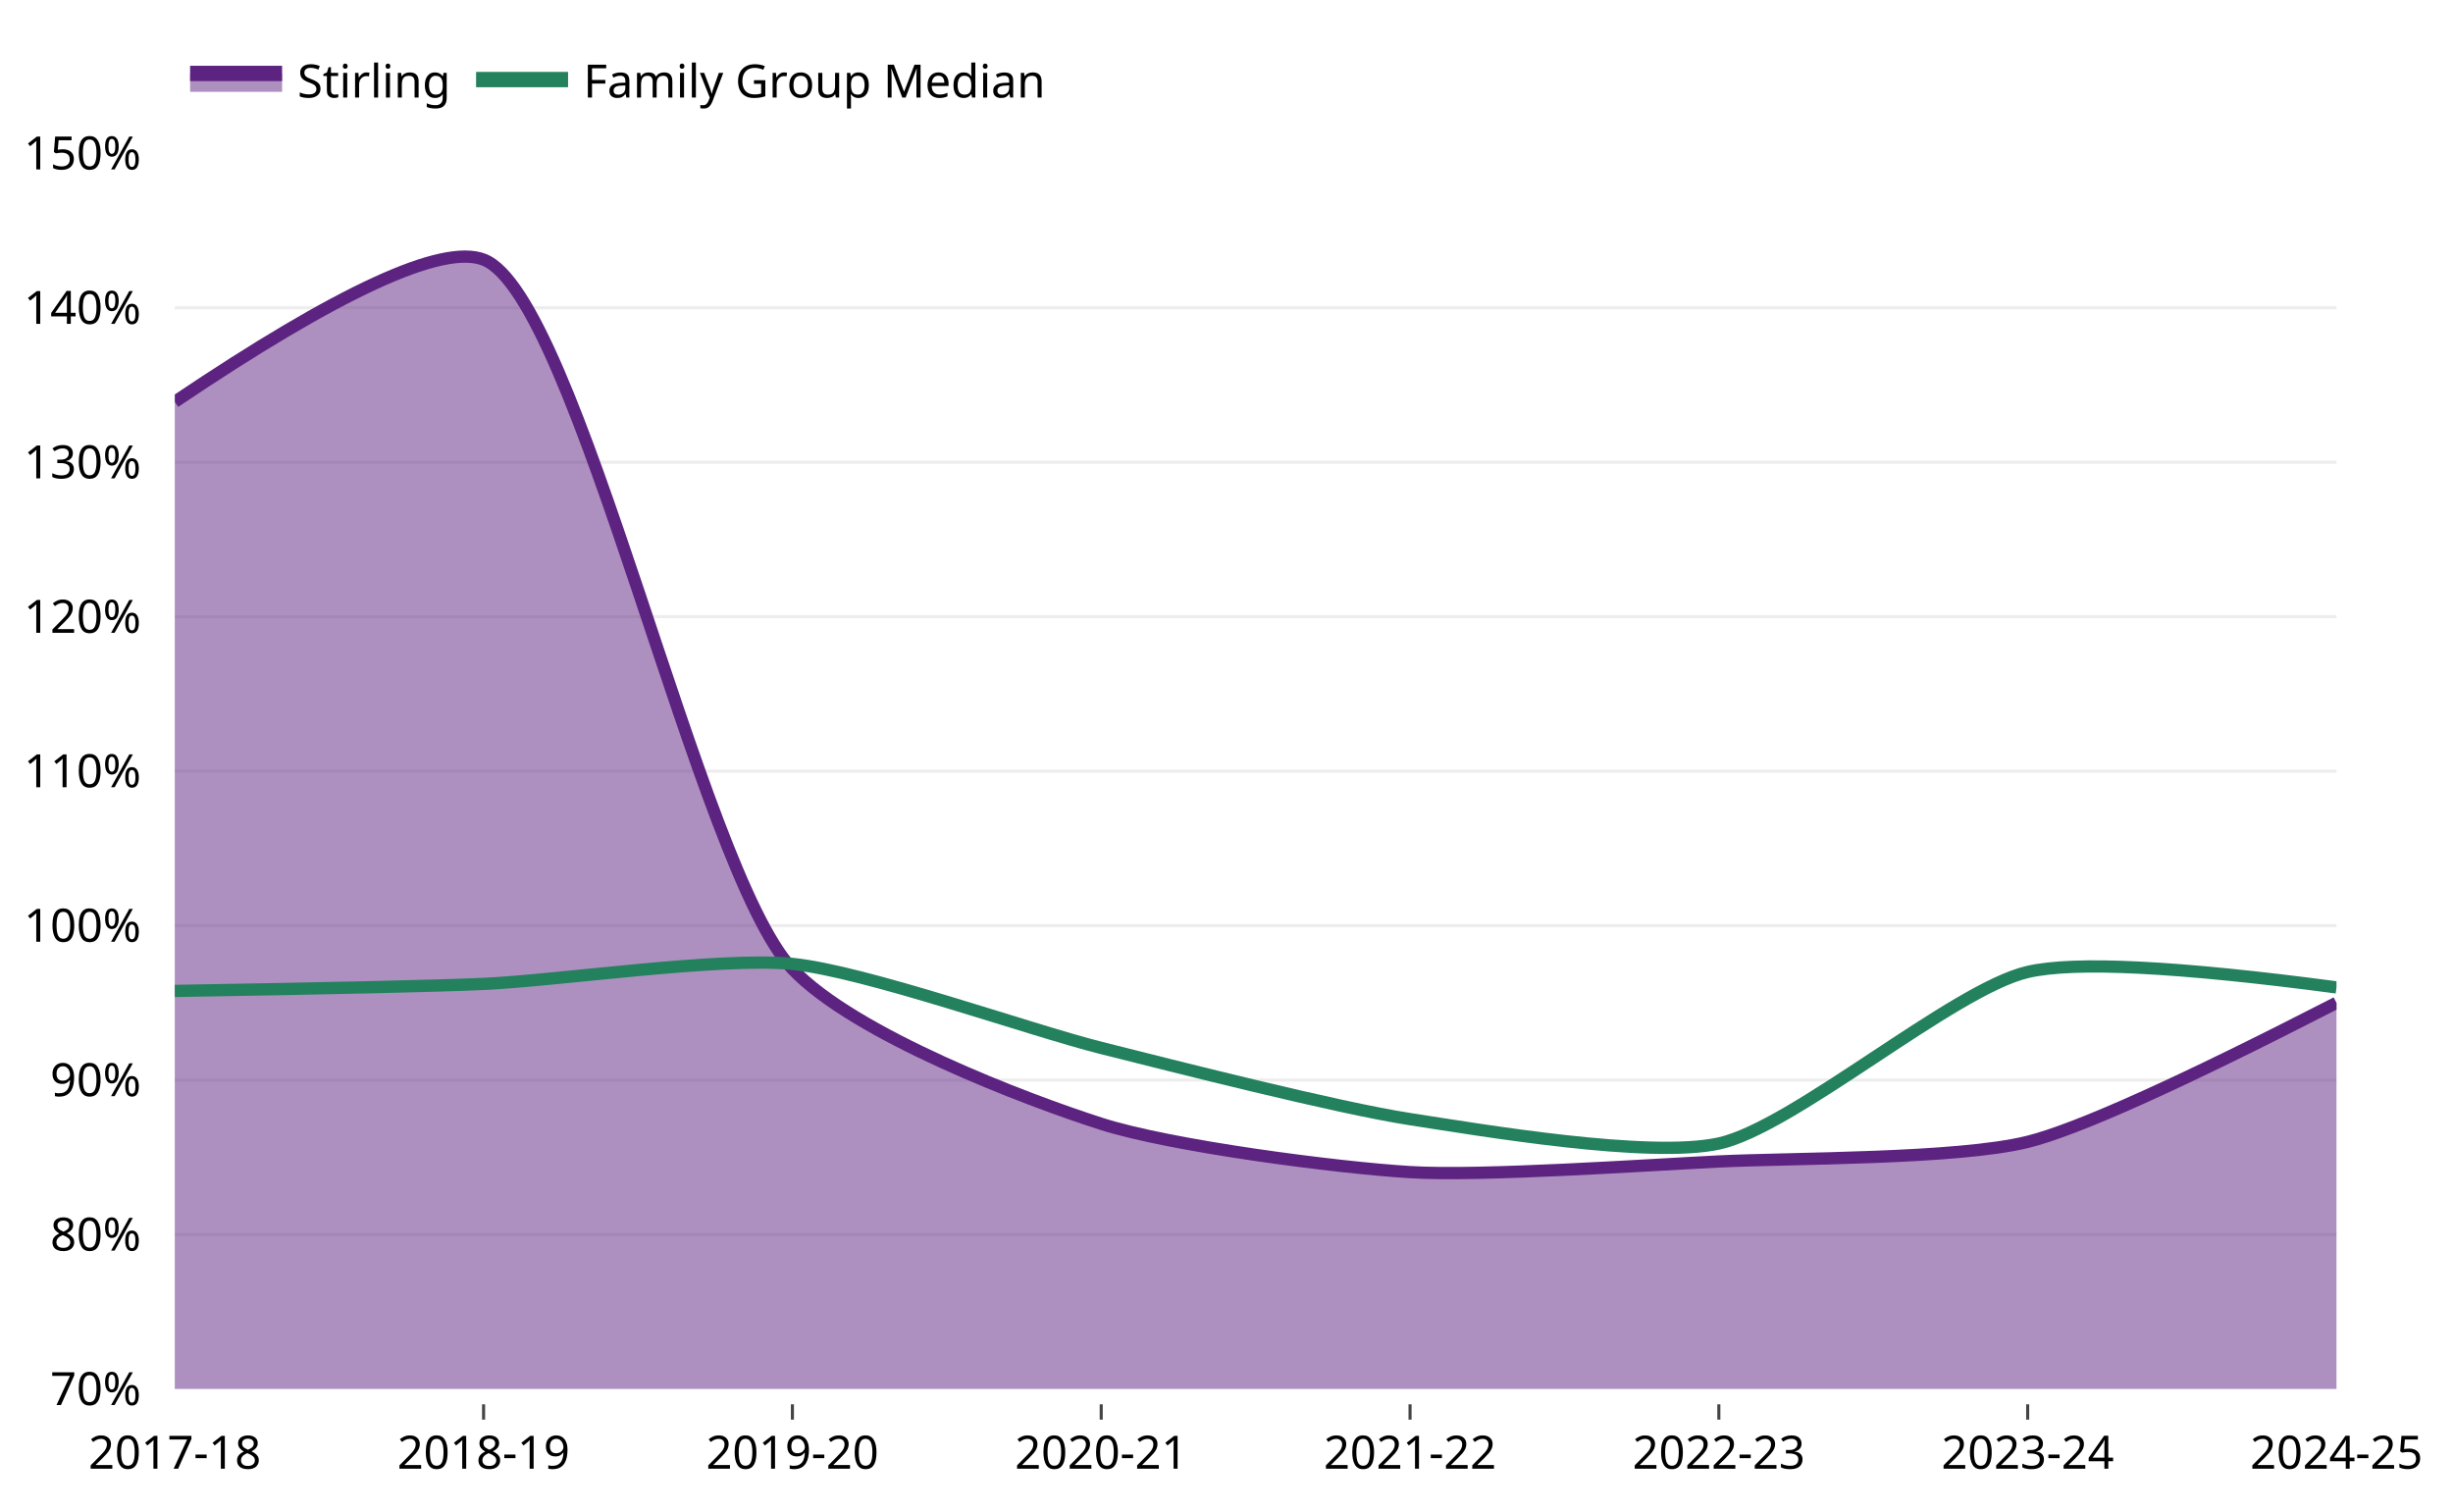
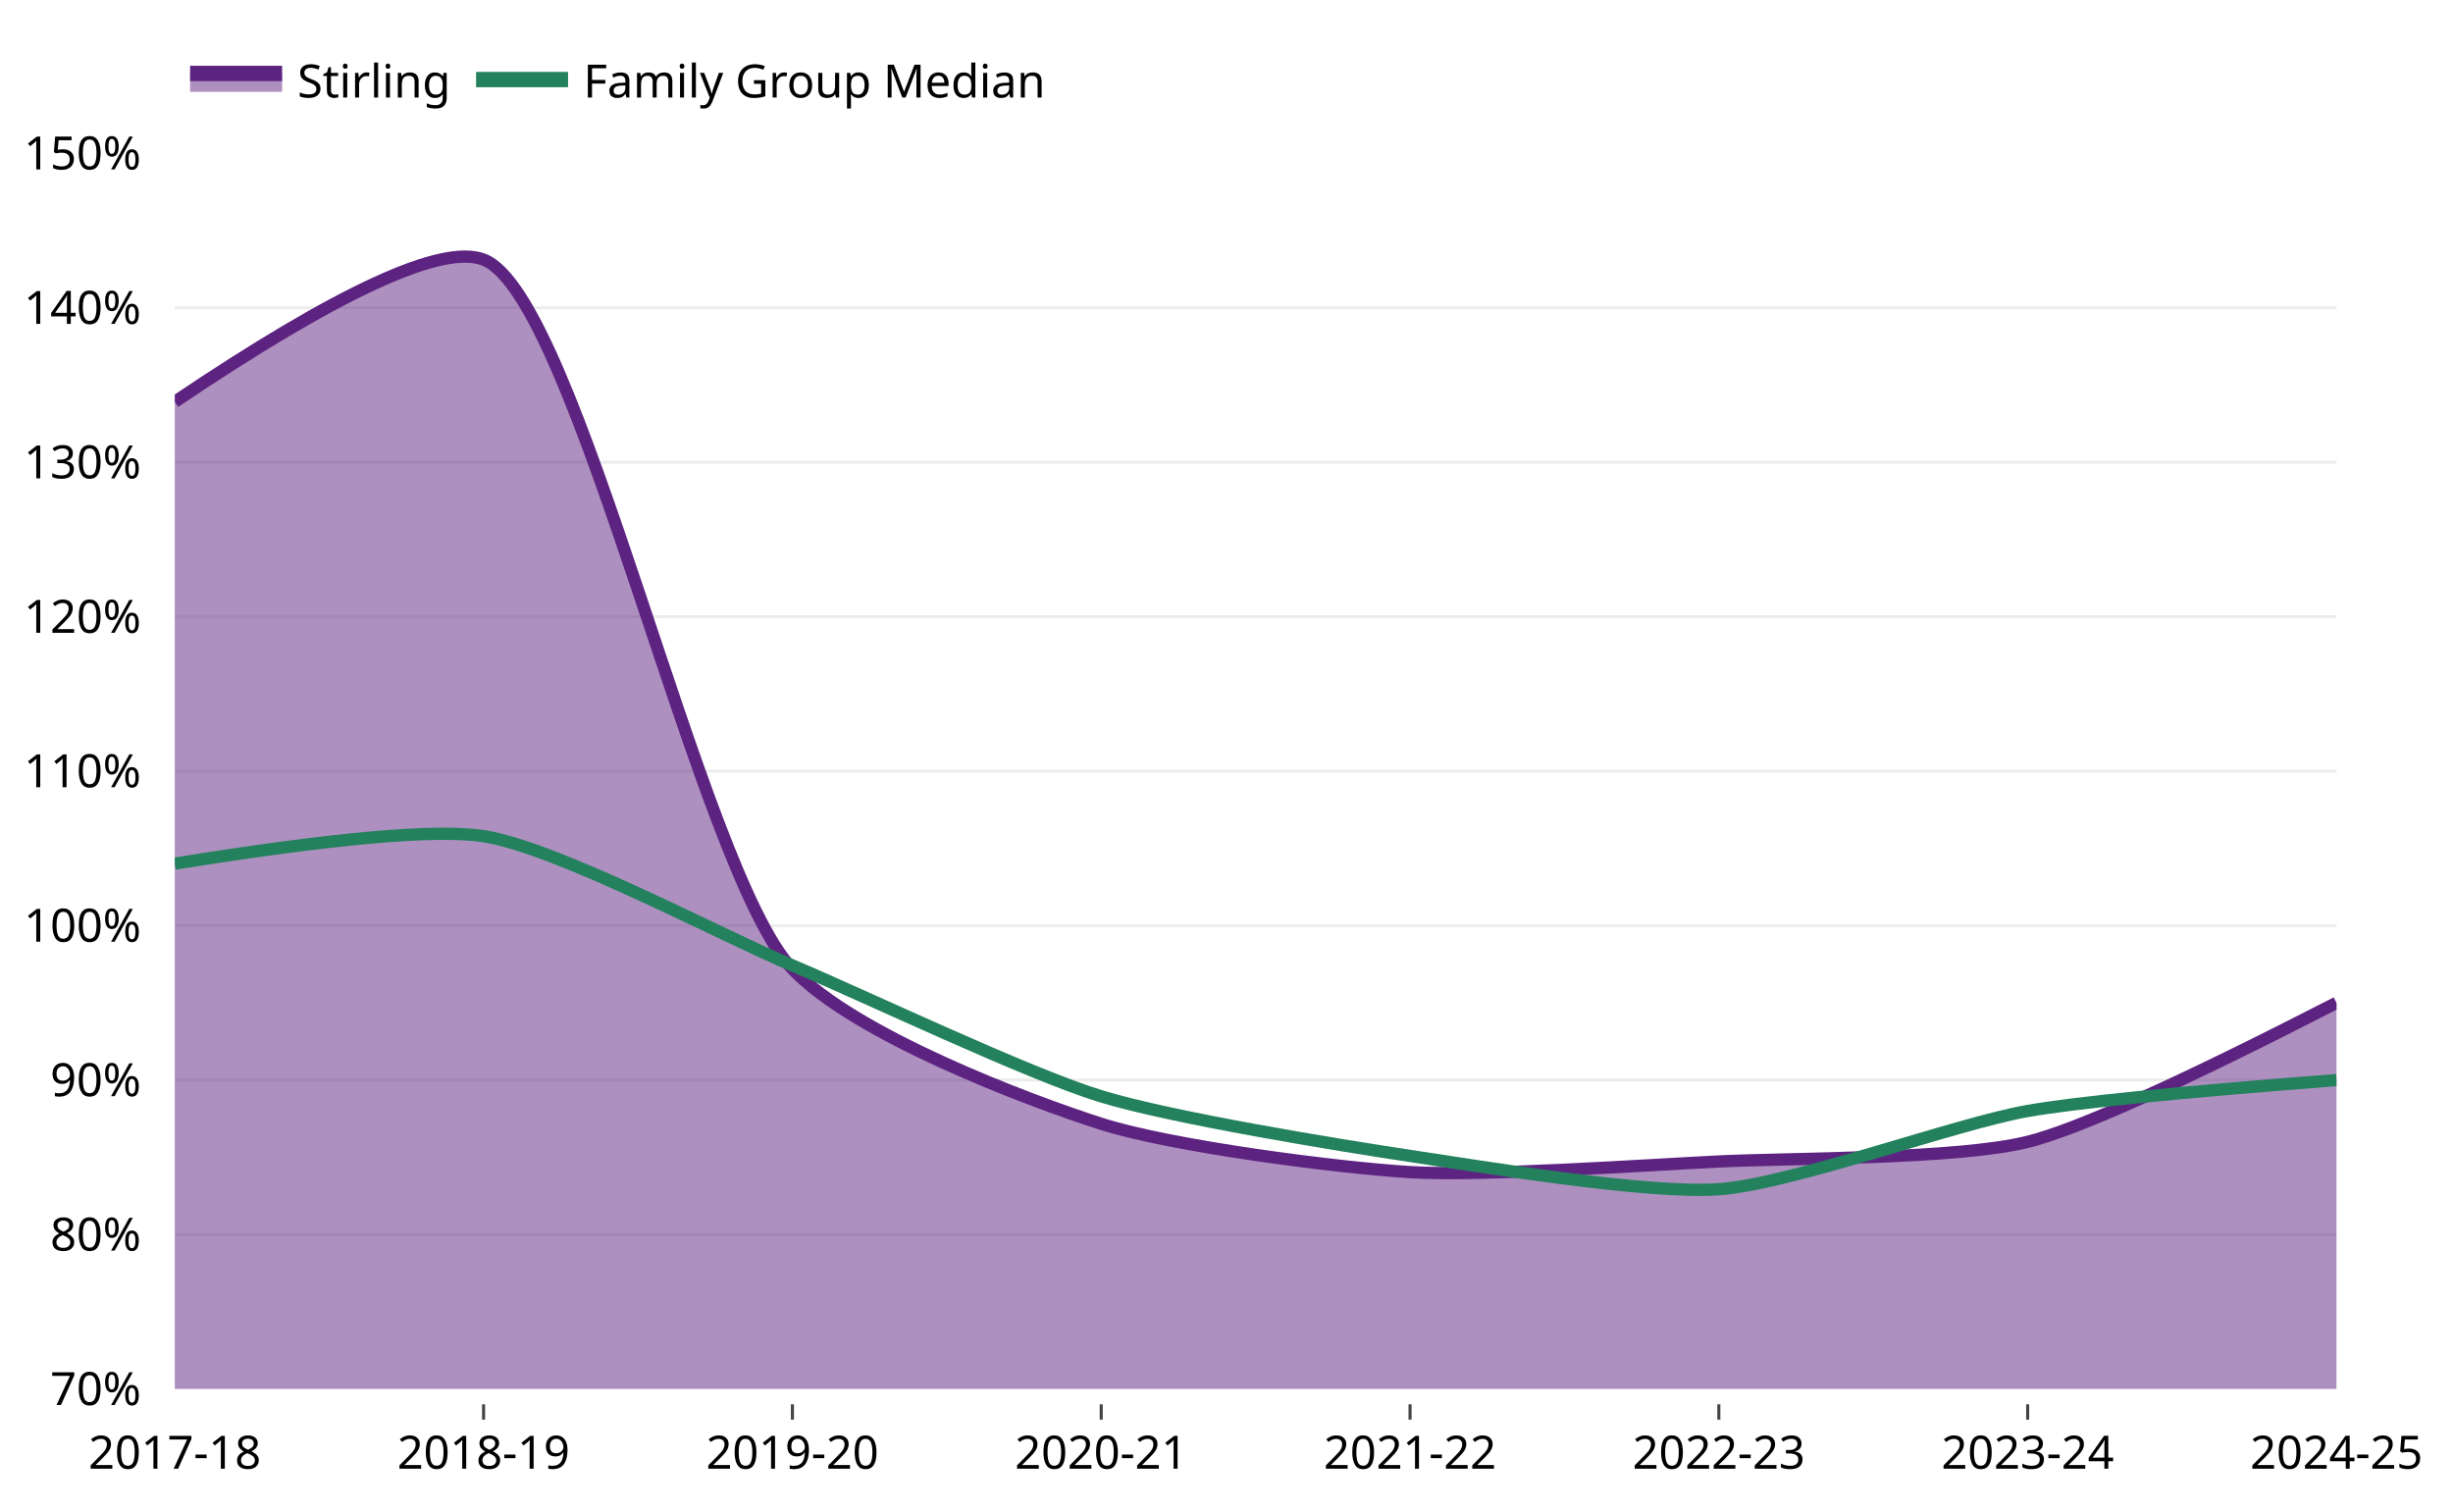
<svg xmlns="http://www.w3.org/2000/svg" class="main-svg" width="800" height="493" style="" viewBox="0 0 800 493">
  <rect x="0" y="0" width="800" height="493" style="fill: rgb(255, 255, 255); fill-opacity: 1;" />
-   <defs id="defs-3b6dc8">
+   <defs id="defs-110a20">
    <g class="clips">
-       <clipPath id="clip3b6dc8xyplot" class="plotclip">
+       <clipPath id="clip110a20xyplot" class="plotclip">
        <rect width="705" height="403" />
      </clipPath>
-       <clipPath class="axesclip" id="clip3b6dc8x">
+       <clipPath class="axesclip" id="clip110a20x">
        <rect x="57" y="0" width="705" height="493" />
      </clipPath>
-       <clipPath class="axesclip" id="clip3b6dc8y">
+       <clipPath class="axesclip" id="clip110a20y">
        <rect x="0" y="50" width="800" height="403" />
      </clipPath>
-       <clipPath class="axesclip" id="clip3b6dc8xy">
+       <clipPath class="axesclip" id="clip110a20xy">
        <rect x="57" y="50" width="705" height="403" />
      </clipPath>
    </g>
    <g class="gradients" />
    <g class="patterns" />
  </defs>
  <g class="bglayer">
    <rect class="bg" x="47" y="40" width="725" height="423" style="fill: rgb(0, 0, 0); fill-opacity: 0; stroke-width: 0;" />
  </g>
  <g class="layer-below">
    <g class="imagelayer" />
    <g class="shapelayer" />
  </g>
  <g class="cartesianlayer">
    <g class="subplot xy">
      <g class="layer-subplot">
        <g class="shapelayer" />
        <g class="imagelayer" />
      </g>
      <g class="minor-gridlayer">
        <g class="x" />
        <g class="y" />
      </g>
      <g class="gridlayer">
        <g class="x">
          <path class="xgrid crisp" transform="translate(157.71,0)" d="M0,50v403" style="stroke: rgb(255, 255, 255); stroke-opacity: 1; stroke-width: 1px;" />
          <path class="xgrid crisp" transform="translate(258.43,0)" d="M0,50v403" style="stroke: rgb(255, 255, 255); stroke-opacity: 1; stroke-width: 1px;" />
          <path class="xgrid crisp" transform="translate(359.14,0)" d="M0,50v403" style="stroke: rgb(255, 255, 255); stroke-opacity: 1; stroke-width: 1px;" />
          <path class="xgrid crisp" transform="translate(459.86,0)" d="M0,50v403" style="stroke: rgb(255, 255, 255); stroke-opacity: 1; stroke-width: 1px;" />
          <path class="xgrid crisp" transform="translate(560.57,0)" d="M0,50v403" style="stroke: rgb(255, 255, 255); stroke-opacity: 1; stroke-width: 1px;" />
          <path class="xgrid crisp" transform="translate(661.29,0)" d="M0,50v403" style="stroke: rgb(255, 255, 255); stroke-opacity: 1; stroke-width: 1px;" />
        </g>
        <g class="y">
          <path class="ygrid crisp" transform="translate(0,402.63)" d="M57,0h705" style="stroke: rgb(237, 237, 237); stroke-opacity: 1; stroke-width: 1px;" />
          <path class="ygrid crisp" transform="translate(0,352.25)" d="M57,0h705" style="stroke: rgb(237, 237, 237); stroke-opacity: 1; stroke-width: 1px;" />
          <path class="ygrid crisp" transform="translate(0,301.88)" d="M57,0h705" style="stroke: rgb(237, 237, 237); stroke-opacity: 1; stroke-width: 1px;" />
          <path class="ygrid crisp" transform="translate(0,251.5)" d="M57,0h705" style="stroke: rgb(237, 237, 237); stroke-opacity: 1; stroke-width: 1px;" />
          <path class="ygrid crisp" transform="translate(0,201.13)" d="M57,0h705" style="stroke: rgb(237, 237, 237); stroke-opacity: 1; stroke-width: 1px;" />
          <path class="ygrid crisp" transform="translate(0,150.75)" d="M57,0h705" style="stroke: rgb(237, 237, 237); stroke-opacity: 1; stroke-width: 1px;" />
          <path class="ygrid crisp" transform="translate(0,100.38)" d="M57,0h705" style="stroke: rgb(237, 237, 237); stroke-opacity: 1; stroke-width: 1px;" />
        </g>
      </g>
      <g class="zerolinelayer" />
      <g class="layer-between">
        <g class="shapelayer" />
        <g class="imagelayer" />
      </g>
      <path class="xlines-below" />
      <path class="ylines-below" />
      <g class="overlines-below" />
      <g class="xaxislayer-below" />
      <g class="yaxislayer-below" />
      <g class="overaxes-below" />
      <g class="overplot">
-         <g class="xy" transform="translate(57,50)" clip-path="url(#clip3b6dc8xyplot)">
+         <g class="xy" transform="translate(57,50)" clip-path="url(#clip110a20xyplot)">
          <g class="scatterlayer mlayer">
-             <g class="trace scatter trace4df092" style="stroke-miterlimit: 2;">
+             <g class="trace scatter trace83079a" style="stroke-miterlimit: 2;">
              <g class="fills">
                <g>
                  <path class="js-fill" d="M705,755.63L0,755.63L0,81.05Q80.37,26.9 100.71,34.66C131.4,46.36 170.93,233.84 201.43,266.03C221.81,287.54 278.02,308.79 302.14,316.51C325.08,323.86 379.29,330.85 402.86,332.27C426.29,333.69 480.08,329.95 503.57,328.8C527.08,327.65 581.3,328.11 604.29,322.4Q628.34,316.43 705,277.06" style="fill: rgb(93, 35, 129); fill-opacity: 0.5; stroke-width: 0;" />
                </g>
              </g>
              <g class="errorbars" />
              <g class="lines">
                <path class="js-line" d="M0,81.05Q80.37,26.9 100.71,34.66C131.4,46.36 170.93,233.84 201.43,266.03C221.81,287.54 278.02,308.79 302.14,316.51C325.08,323.86 379.29,330.85 402.86,332.27C426.29,333.69 480.08,329.95 503.57,328.8C527.08,327.65 581.3,328.11 604.29,322.4Q628.34,316.43 705,277.06" style="vector-effect: none; fill: none; stroke: rgb(93, 35, 129); stroke-opacity: 1; stroke-width: 4px; opacity: 1;" />
              </g>
              <g class="points" />
              <g class="text" />
            </g>
-             <g class="trace scatter trace89809a" style="stroke-miterlimit: 2; opacity: 1;">
+             <g class="trace scatter trace361597" style="stroke-miterlimit: 2; opacity: 1;">
              <g class="fills" />
              <g class="errorbars" />
              <g class="lines">
-                 <path class="js-line" d="M0,273.18Q77.22,271.92 100.71,270.89C124.22,269.86 178.12,262.02 201.43,264.37C225.13,266.76 278.58,285.85 302.14,291.77C325.58,297.66 379.22,311.35 402.86,314.99C426.23,318.59 480.79,327.89 503.57,322.94C527.89,317.65 579.95,272.65 604.29,266.99Q627.06,261.69 705,272.03" style="vector-effect: none; fill: none; stroke: rgb(35, 129, 93); stroke-opacity: 1; stroke-width: 4px; opacity: 1;" />
+                 <path class="js-line" d="M0,231.67Q77.64,219.13 100.71,222.71C124.68,226.43 177.94,254.98 201.43,264.87C224.94,274.77 278.25,300.28 302.14,307.56C325.27,314.61 379.29,323.45 402.86,326.99C426.29,330.51 480.22,339.5 503.57,337.85C527.22,336.18 580.63,316.49 604.29,312.33Q627.64,308.23 705,302.25" style="vector-effect: none; fill: none; stroke: rgb(35, 129, 93); stroke-opacity: 1; stroke-width: 4px; opacity: 1;" />
              </g>
              <g class="points" />
              <g class="text" />
            </g>
          </g>
        </g>
      </g>
      <g class="zerolinelayer-above" />
      <path class="xlines-above crisp" d="" style="fill: none; stroke-width: 1px; stroke: rgb(0, 0, 0); stroke-opacity: 0;" />
      <path class="ylines-above crisp" d="M0,0" style="fill: none;" />
      <g class="overlines-above" />
      <g class="xaxislayer-above">
        <path class="xtick ticks crisp" d="M0,463v-5" transform="translate(157.71,0)" style="stroke: rgb(68, 68, 68); stroke-opacity: 1; stroke-width: 1px;" />
        <path class="xtick ticks crisp" d="M0,463v-5" transform="translate(258.43,0)" style="stroke: rgb(68, 68, 68); stroke-opacity: 1; stroke-width: 1px;" />
        <path class="xtick ticks crisp" d="M0,463v-5" transform="translate(359.14,0)" style="stroke: rgb(68, 68, 68); stroke-opacity: 1; stroke-width: 1px;" />
        <path class="xtick ticks crisp" d="M0,463v-5" transform="translate(459.86,0)" style="stroke: rgb(68, 68, 68); stroke-opacity: 1; stroke-width: 1px;" />
        <path class="xtick ticks crisp" d="M0,463v-5" transform="translate(560.57,0)" style="stroke: rgb(68, 68, 68); stroke-opacity: 1; stroke-width: 1px;" />
        <path class="xtick ticks crisp" d="M0,463v-5" transform="translate(661.29,0)" style="stroke: rgb(68, 68, 68); stroke-opacity: 1; stroke-width: 1px;" />
        <g class="xtick">
          <text text-anchor="middle" x="0" y="479" transform="translate(57,0)" style="font-family: 'Segoe UI Semibold'; font-size: 15px; fill: rgb(0, 0, 0); fill-opacity: 1; white-space: pre;">2017-18</text>
        </g>
        <g class="xtick">
          <text text-anchor="middle" x="0" y="479" transform="translate(157.71,0)" style="font-family: 'Segoe UI Semibold'; font-size: 15px; fill: rgb(0, 0, 0); fill-opacity: 1; white-space: pre;">2018-19</text>
        </g>
        <g class="xtick">
          <text text-anchor="middle" x="0" y="479" transform="translate(258.43,0)" style="font-family: 'Segoe UI Semibold'; font-size: 15px; fill: rgb(0, 0, 0); fill-opacity: 1; white-space: pre;">2019-20</text>
        </g>
        <g class="xtick">
          <text text-anchor="middle" x="0" y="479" transform="translate(359.14,0)" style="font-family: 'Segoe UI Semibold'; font-size: 15px; fill: rgb(0, 0, 0); fill-opacity: 1; white-space: pre;">2020-21</text>
        </g>
        <g class="xtick">
          <text text-anchor="middle" x="0" y="479" transform="translate(459.86,0)" style="font-family: 'Segoe UI Semibold'; font-size: 15px; fill: rgb(0, 0, 0); fill-opacity: 1; white-space: pre;">2021-22</text>
        </g>
        <g class="xtick">
          <text text-anchor="middle" x="0" y="479" transform="translate(560.57,0)" style="font-family: 'Segoe UI Semibold'; font-size: 15px; fill: rgb(0, 0, 0); fill-opacity: 1; white-space: pre;">2022-23</text>
        </g>
        <g class="xtick">
          <text text-anchor="middle" x="0" y="479" transform="translate(661.29,0)" style="font-family: 'Segoe UI Semibold'; font-size: 15px; fill: rgb(0, 0, 0); fill-opacity: 1; white-space: pre;">2023-24</text>
        </g>
        <g class="xtick">
          <text text-anchor="middle" x="0" y="479" transform="translate(762,0)" style="font-family: 'Segoe UI Semibold'; font-size: 15px; fill: rgb(0, 0, 0); fill-opacity: 1; white-space: pre;">2024-25</text>
        </g>
      </g>
      <g class="yaxislayer-above">
        <g class="ytick">
          <text text-anchor="end" x="46" y="5.25" transform="translate(0,453)" style="font-family: 'Segoe UI Semibold'; font-size: 15px; fill: rgb(0, 0, 0); fill-opacity: 1; white-space: pre;">70%</text>
        </g>
        <g class="ytick">
          <text text-anchor="end" x="46" y="5.25" style="font-family: 'Segoe UI Semibold'; font-size: 15px; fill: rgb(0, 0, 0); fill-opacity: 1; white-space: pre;" transform="translate(0,402.63)">80%</text>
        </g>
        <g class="ytick">
          <text text-anchor="end" x="46" y="5.25" style="font-family: 'Segoe UI Semibold'; font-size: 15px; fill: rgb(0, 0, 0); fill-opacity: 1; white-space: pre;" transform="translate(0,352.25)">90%</text>
        </g>
        <g class="ytick">
          <text text-anchor="end" x="46" y="5.25" style="font-family: 'Segoe UI Semibold'; font-size: 15px; fill: rgb(0, 0, 0); fill-opacity: 1; white-space: pre;" transform="translate(0,301.88)">100%</text>
        </g>
        <g class="ytick">
          <text text-anchor="end" x="46" y="5.25" style="font-family: 'Segoe UI Semibold'; font-size: 15px; fill: rgb(0, 0, 0); fill-opacity: 1; white-space: pre;" transform="translate(0,251.5)">110%</text>
        </g>
        <g class="ytick">
          <text text-anchor="end" x="46" y="5.25" style="font-family: 'Segoe UI Semibold'; font-size: 15px; fill: rgb(0, 0, 0); fill-opacity: 1; white-space: pre;" transform="translate(0,201.13)">120%</text>
        </g>
        <g class="ytick">
          <text text-anchor="end" x="46" y="5.25" style="font-family: 'Segoe UI Semibold'; font-size: 15px; fill: rgb(0, 0, 0); fill-opacity: 1; white-space: pre;" transform="translate(0,150.75)">130%</text>
        </g>
        <g class="ytick">
          <text text-anchor="end" x="46" y="5.25" style="font-family: 'Segoe UI Semibold'; font-size: 15px; fill: rgb(0, 0, 0); fill-opacity: 1; white-space: pre;" transform="translate(0,100.38)">140%</text>
        </g>
        <g class="ytick">
          <text text-anchor="end" x="46" y="5.25" style="font-family: 'Segoe UI Semibold'; font-size: 15px; fill: rgb(0, 0, 0); fill-opacity: 1; white-space: pre;" transform="translate(0,50)">150%</text>
        </g>
      </g>
      <g class="overaxes-above" />
    </g>
  </g>
  <g class="polarlayer" />
  <g class="smithlayer" />
  <g class="ternarylayer" />
  <g class="geolayer" />
  <g class="funnelarealayer" />
  <g class="pielayer" />
  <g class="iciclelayer" />
  <g class="treemaplayer" />
  <g class="sunburstlayer" />
  <g class="glimages" />
-   <defs id="topdefs-3b6dc8">
+   <defs id="topdefs-110a20">
    <g class="clips" />
-     <clipPath id="legend3b6dc8">
+     <clipPath id="legend110a20">
      <rect width="285" height="33" x="0" y="0" />
    </clipPath>
  </defs>
  <g class="layer-above">
    <g class="imagelayer" />
    <g class="shapelayer" />
  </g>
  <g class="infolayer">
    <g class="legend" pointer-events="all" transform="translate(57,9.7)">
      <rect class="bg" shape-rendering="crispEdges" style="stroke: rgb(68, 68, 68); stroke-opacity: 1; fill: rgb(0, 0, 0); fill-opacity: 0; stroke-width: 0px;" width="285" height="33" x="0" y="0" />
-       <g class="scrollbox" transform="" clip-path="url(#legend3b6dc8)">
+       <g class="scrollbox" transform="" clip-path="url(#legend110a20)">
        <g class="groups">
          <g class="traces" transform="translate(0,16.25)" style="opacity: 1;">
            <text class="legendtext" text-anchor="start" x="40" y="5.85" style="font-family: 'Segoe UI Semibold'; font-size: 15px; fill: rgb(0, 0, 0); fill-opacity: 1; white-space: pre;">Stirling</text>
            <g class="layers">
              <g class="legendfill">
                <path class="js-fill" d="M5,-2h30v6h-30z" style="stroke-width: 0; fill: rgb(93, 35, 129); fill-opacity: 0.5;" />
              </g>
              <g class="legendlines">
                <path class="js-line" d="M5,-2h30" style="fill: none; stroke: rgb(93, 35, 129); stroke-opacity: 1; stroke-width: 5px;" />
              </g>
              <g class="legendsymbols">
                <g class="legendpoints" />
              </g>
            </g>
            <rect class="legendtoggle" x="0" y="-11.25" width="90.766" height="22.5" style="fill: rgb(0, 0, 0); fill-opacity: 0;" />
          </g>
          <g class="traces" transform="translate(93.26562,16.25)" style="opacity: 1;">
            <text class="legendtext" text-anchor="start" x="40" y="5.85" style="font-family: 'Segoe UI Semibold'; font-size: 15px; fill: rgb(0, 0, 0); fill-opacity: 1; white-space: pre;">Family Group Median</text>
            <g class="layers" style="opacity: 1;">
              <g class="legendfill" />
              <g class="legendlines">
                <path class="js-line" d="M5,0h30" style="fill: none; stroke: rgb(35, 129, 93); stroke-opacity: 1; stroke-width: 5px;" />
              </g>
              <g class="legendsymbols">
                <g class="legendpoints" />
              </g>
            </g>
            <rect class="legendtoggle" x="0" y="-11.25" width="188.602" height="22.5" style="fill: rgb(0, 0, 0); fill-opacity: 0;" />
          </g>
        </g>
      </g>
      <rect class="scrollbar" rx="20" ry="3" width="0" height="0" style="fill: rgb(128, 139, 164); fill-opacity: 1;" x="0" y="0" />
    </g>
    <g class="g-gtitle" />
    <g class="g-xtitle" />
    <g class="g-ytitle" />
  </g>
</svg>
